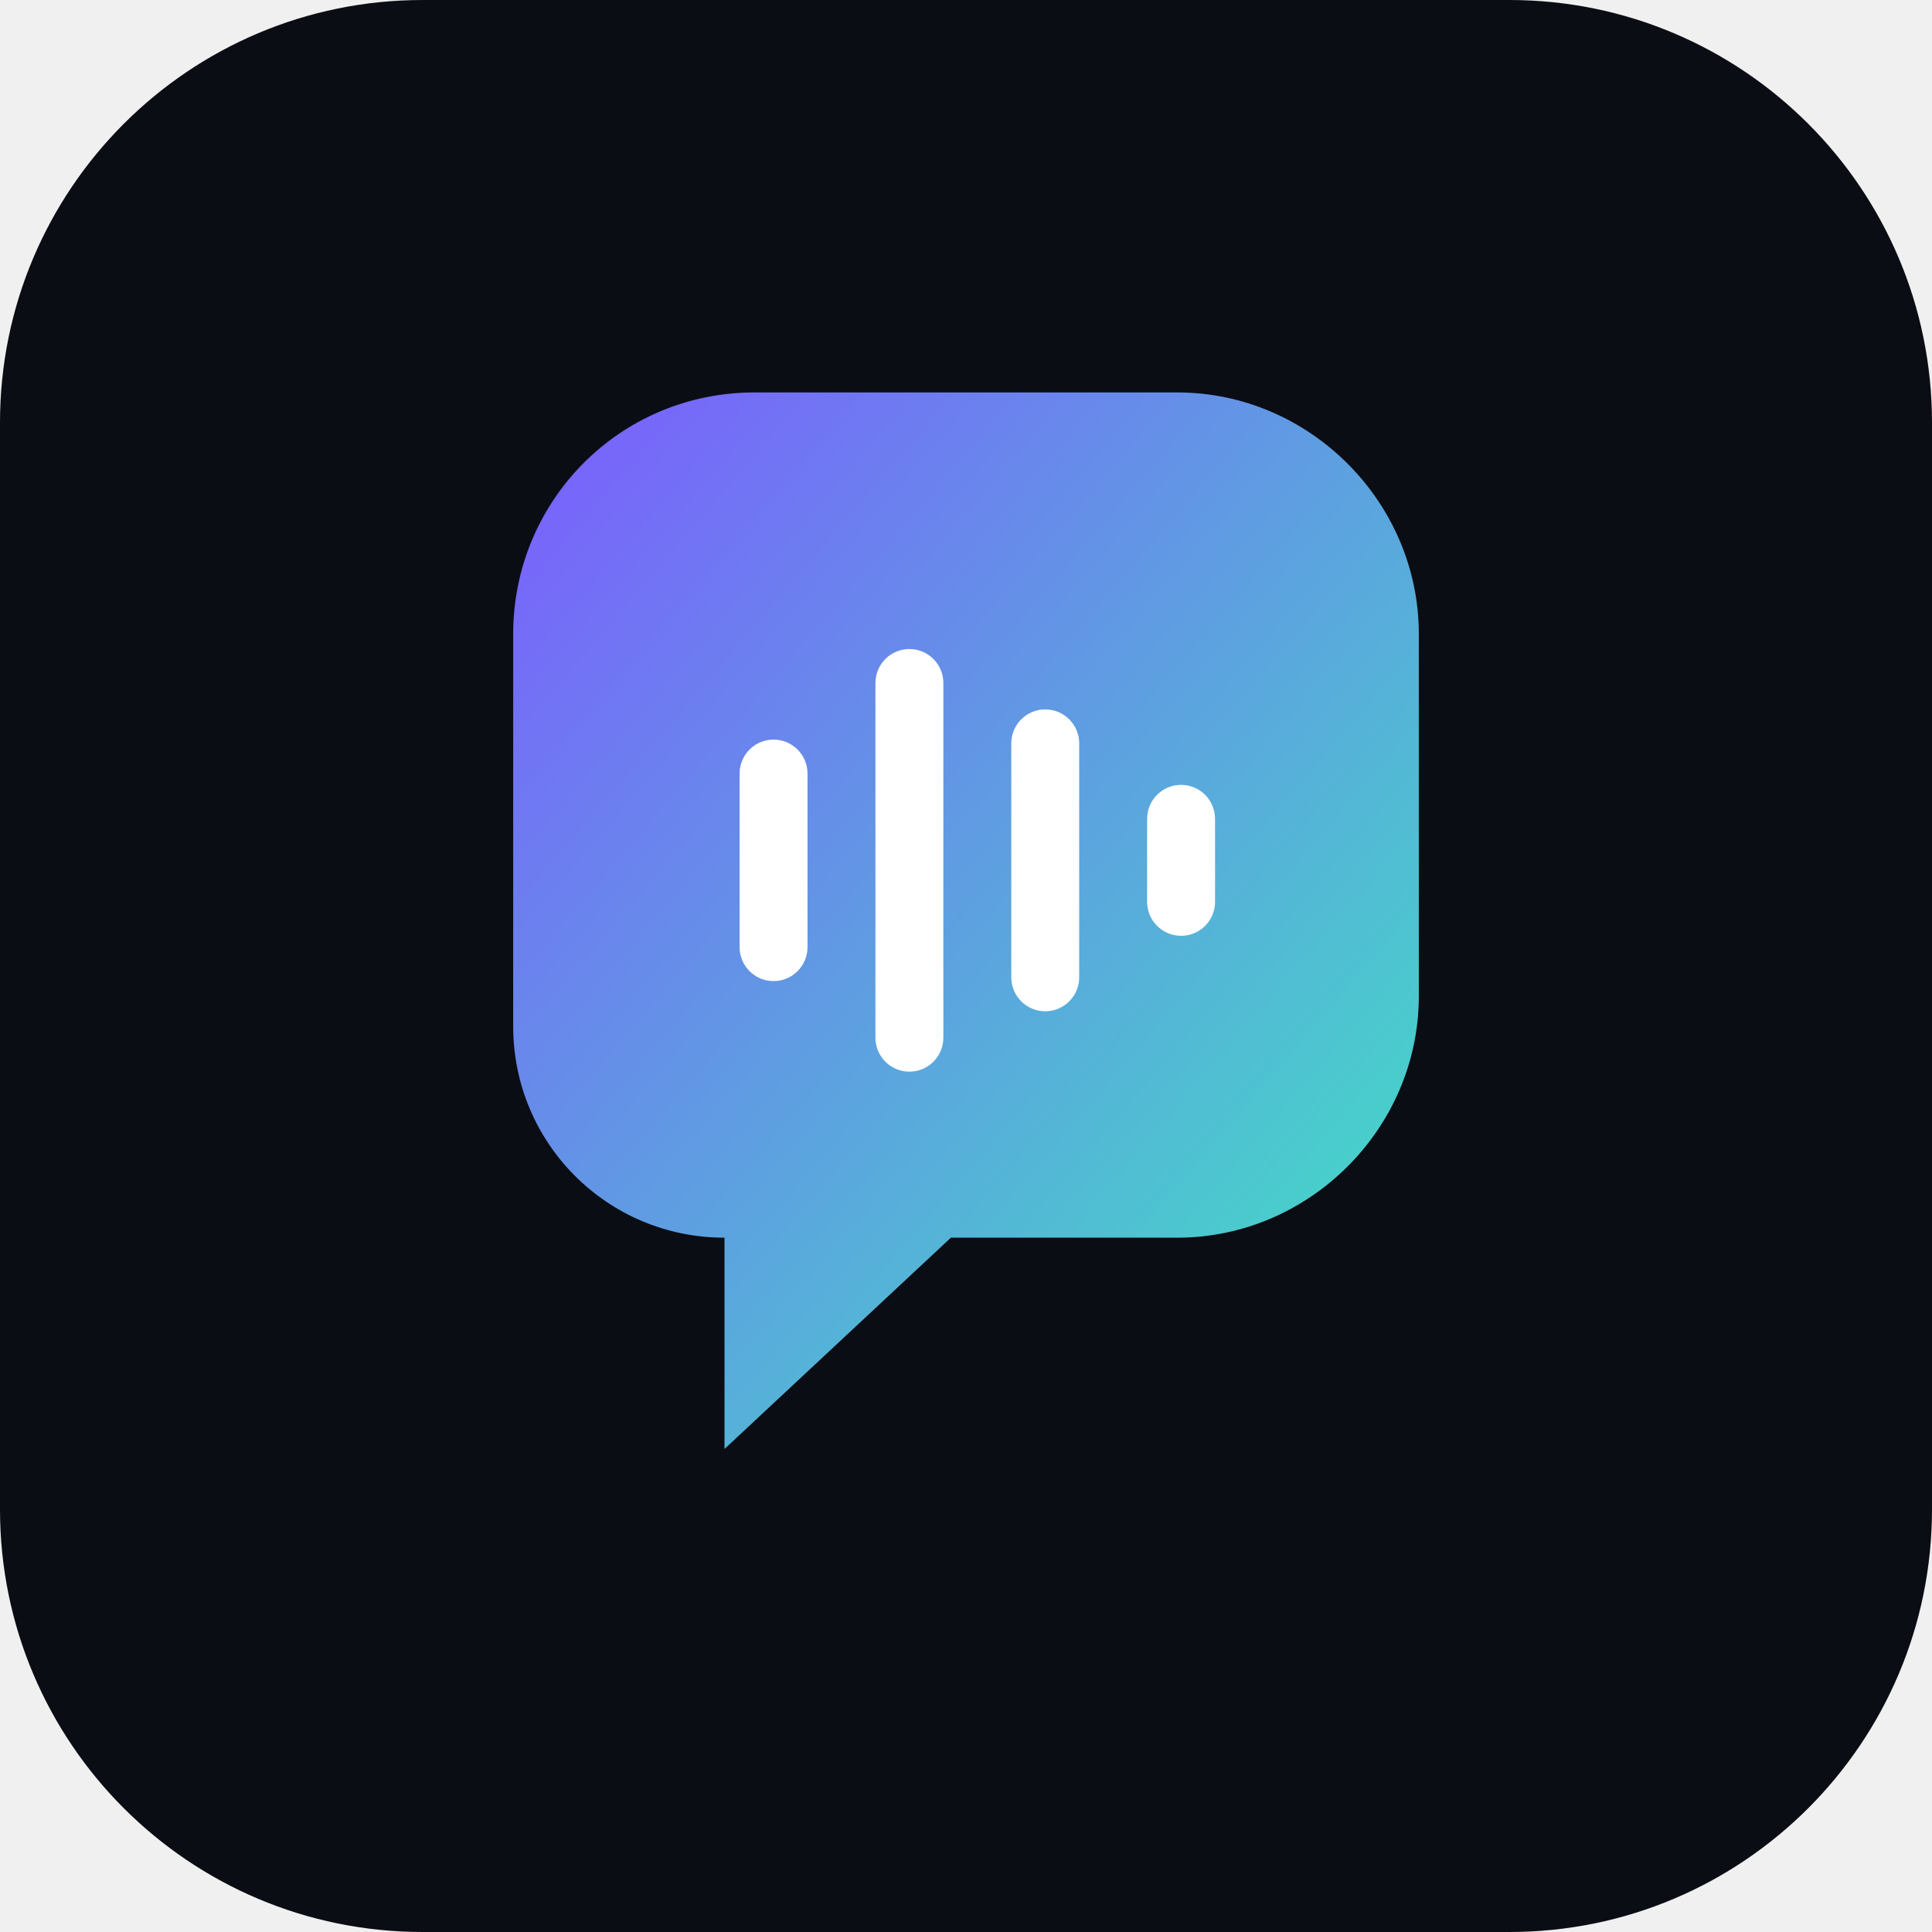
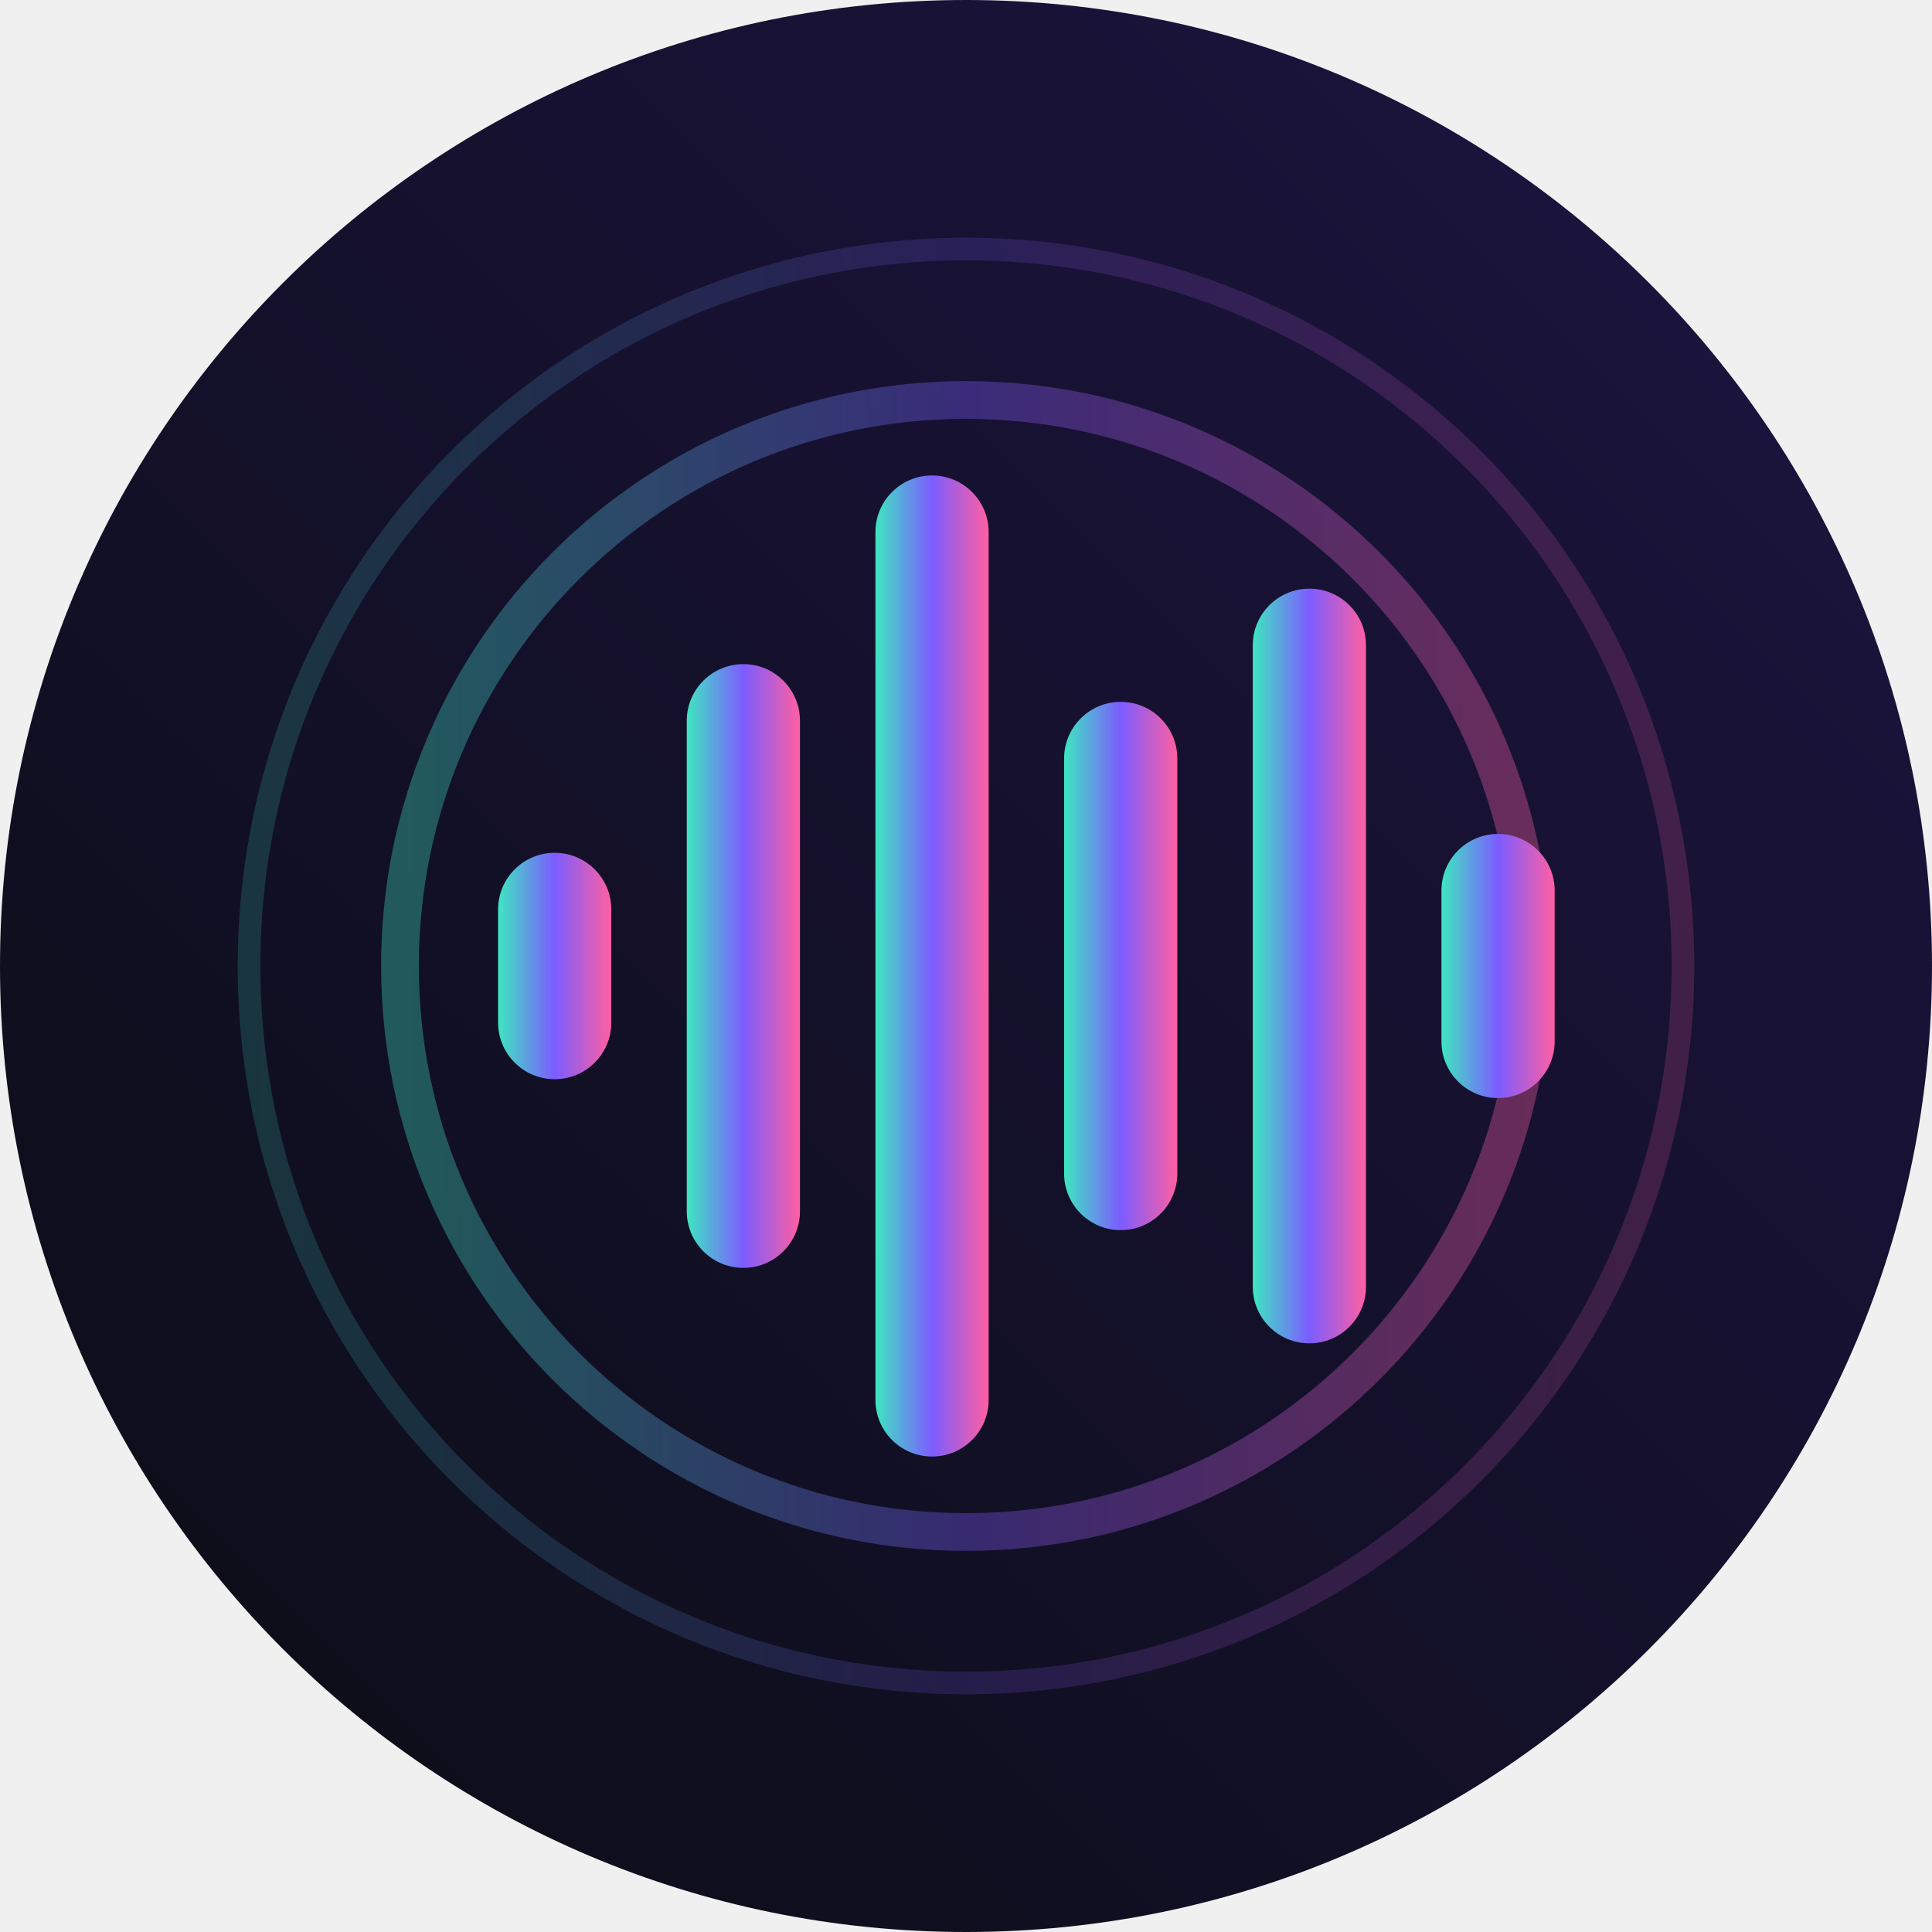
<svg xmlns="http://www.w3.org/2000/svg" viewBox="0 0 512 512">
  <defs>
-     <linearGradient id="g" x1="0" y1="0" x2="1" y2="1">
-       <stop offset="0" stop-color="#7c5cff" />
-       <stop offset="1" stop-color="#3ee6c1" />
+     <linearGradient id="bg" x1="0" y1="1" x2="1" y2="0">
+       <stop offset="0" stop-color="#0b0d14" />
+       <stop offset="1" stop-color="#1d1442" />
+     </linearGradient>
+     <linearGradient id="w" x1="0" y1="0" x2="1" y2="0">
+       <stop offset="0" stop-color="#3ee6c1" />
+       <stop offset="0.5" stop-color="#7c5cff" />
+       <stop offset="1" stop-color="#ff5fa2" />
    </linearGradient>
  </defs>
-   <rect width="512" height="512" rx="112" fill="#0b0d14" />
-   <path d="M136 168c0-35 28-64 64-64h112c35 0 64 29 64 64v96c0 35-29 64-64 64h-60l-60 56v-56c-31 0-56-25-56-56z" fill="url(#g)" />
-   <g fill="#fff">
-     <rect x="196" y="196" width="18" height="64" rx="9" />
-     <rect x="232" y="172" width="18" height="112" rx="9" />
-     <rect x="268" y="188" width="18" height="80" rx="9" />
-     <rect x="304" y="208" width="18" height="40" rx="9" />
+   <circle cx="256" cy="256" r="256" fill="url(#bg)" />
+   <g transform="translate(256 256) scale(1) translate(-256 -256)">
+     <circle cx="256" cy="256" r="150" fill="none" stroke="url(#w)" stroke-width="10" opacity="0.35" />
+     <circle cx="256" cy="256" r="190" fill="none" stroke="url(#w)" stroke-width="6" opacity="0.18" />
+     <g fill="url(#w)">
+       <rect x="132" y="226" width="30" height="60" rx="15" />
+       <rect x="182" y="176" width="30" height="160" rx="15" />
+       <rect x="232" y="126" width="30" height="260" rx="15" />
+       <rect x="282" y="186" width="30" height="140" rx="15" />
+       <rect x="332" y="156" width="30" height="200" rx="15" />
+       <rect x="382" y="221" width="30" height="70" rx="15" />
+     </g>
  </g>
</svg>
